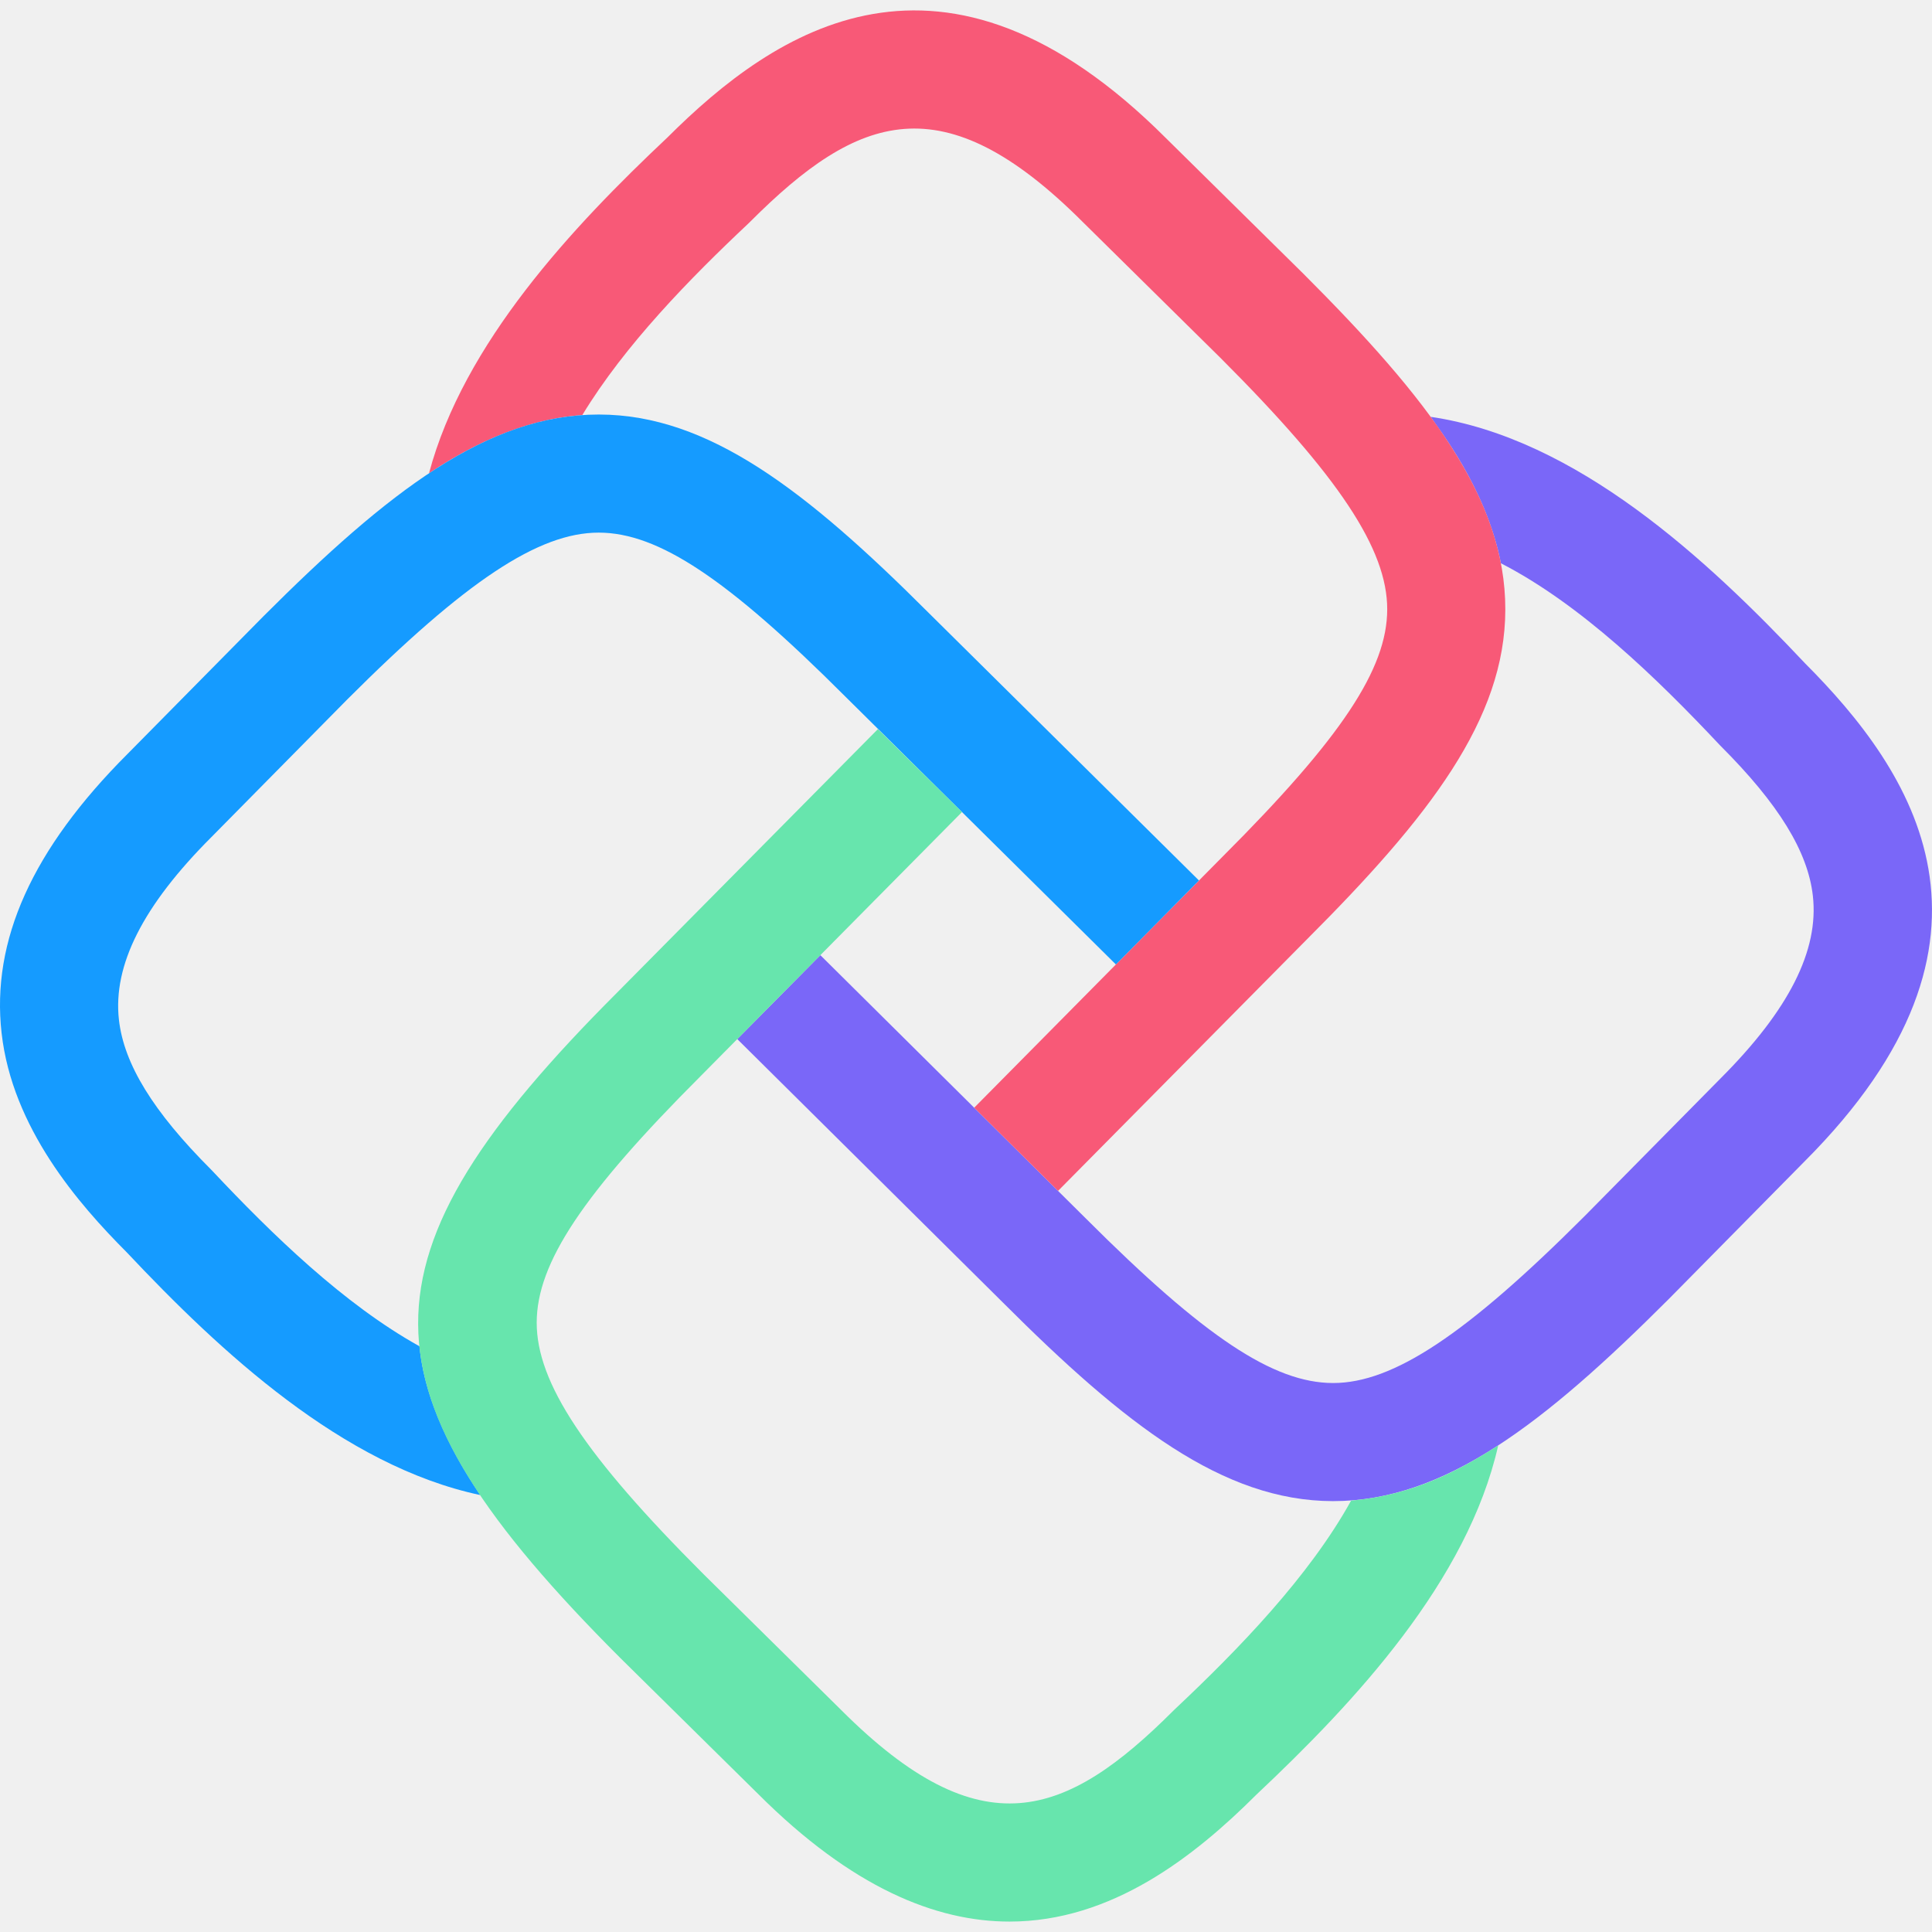
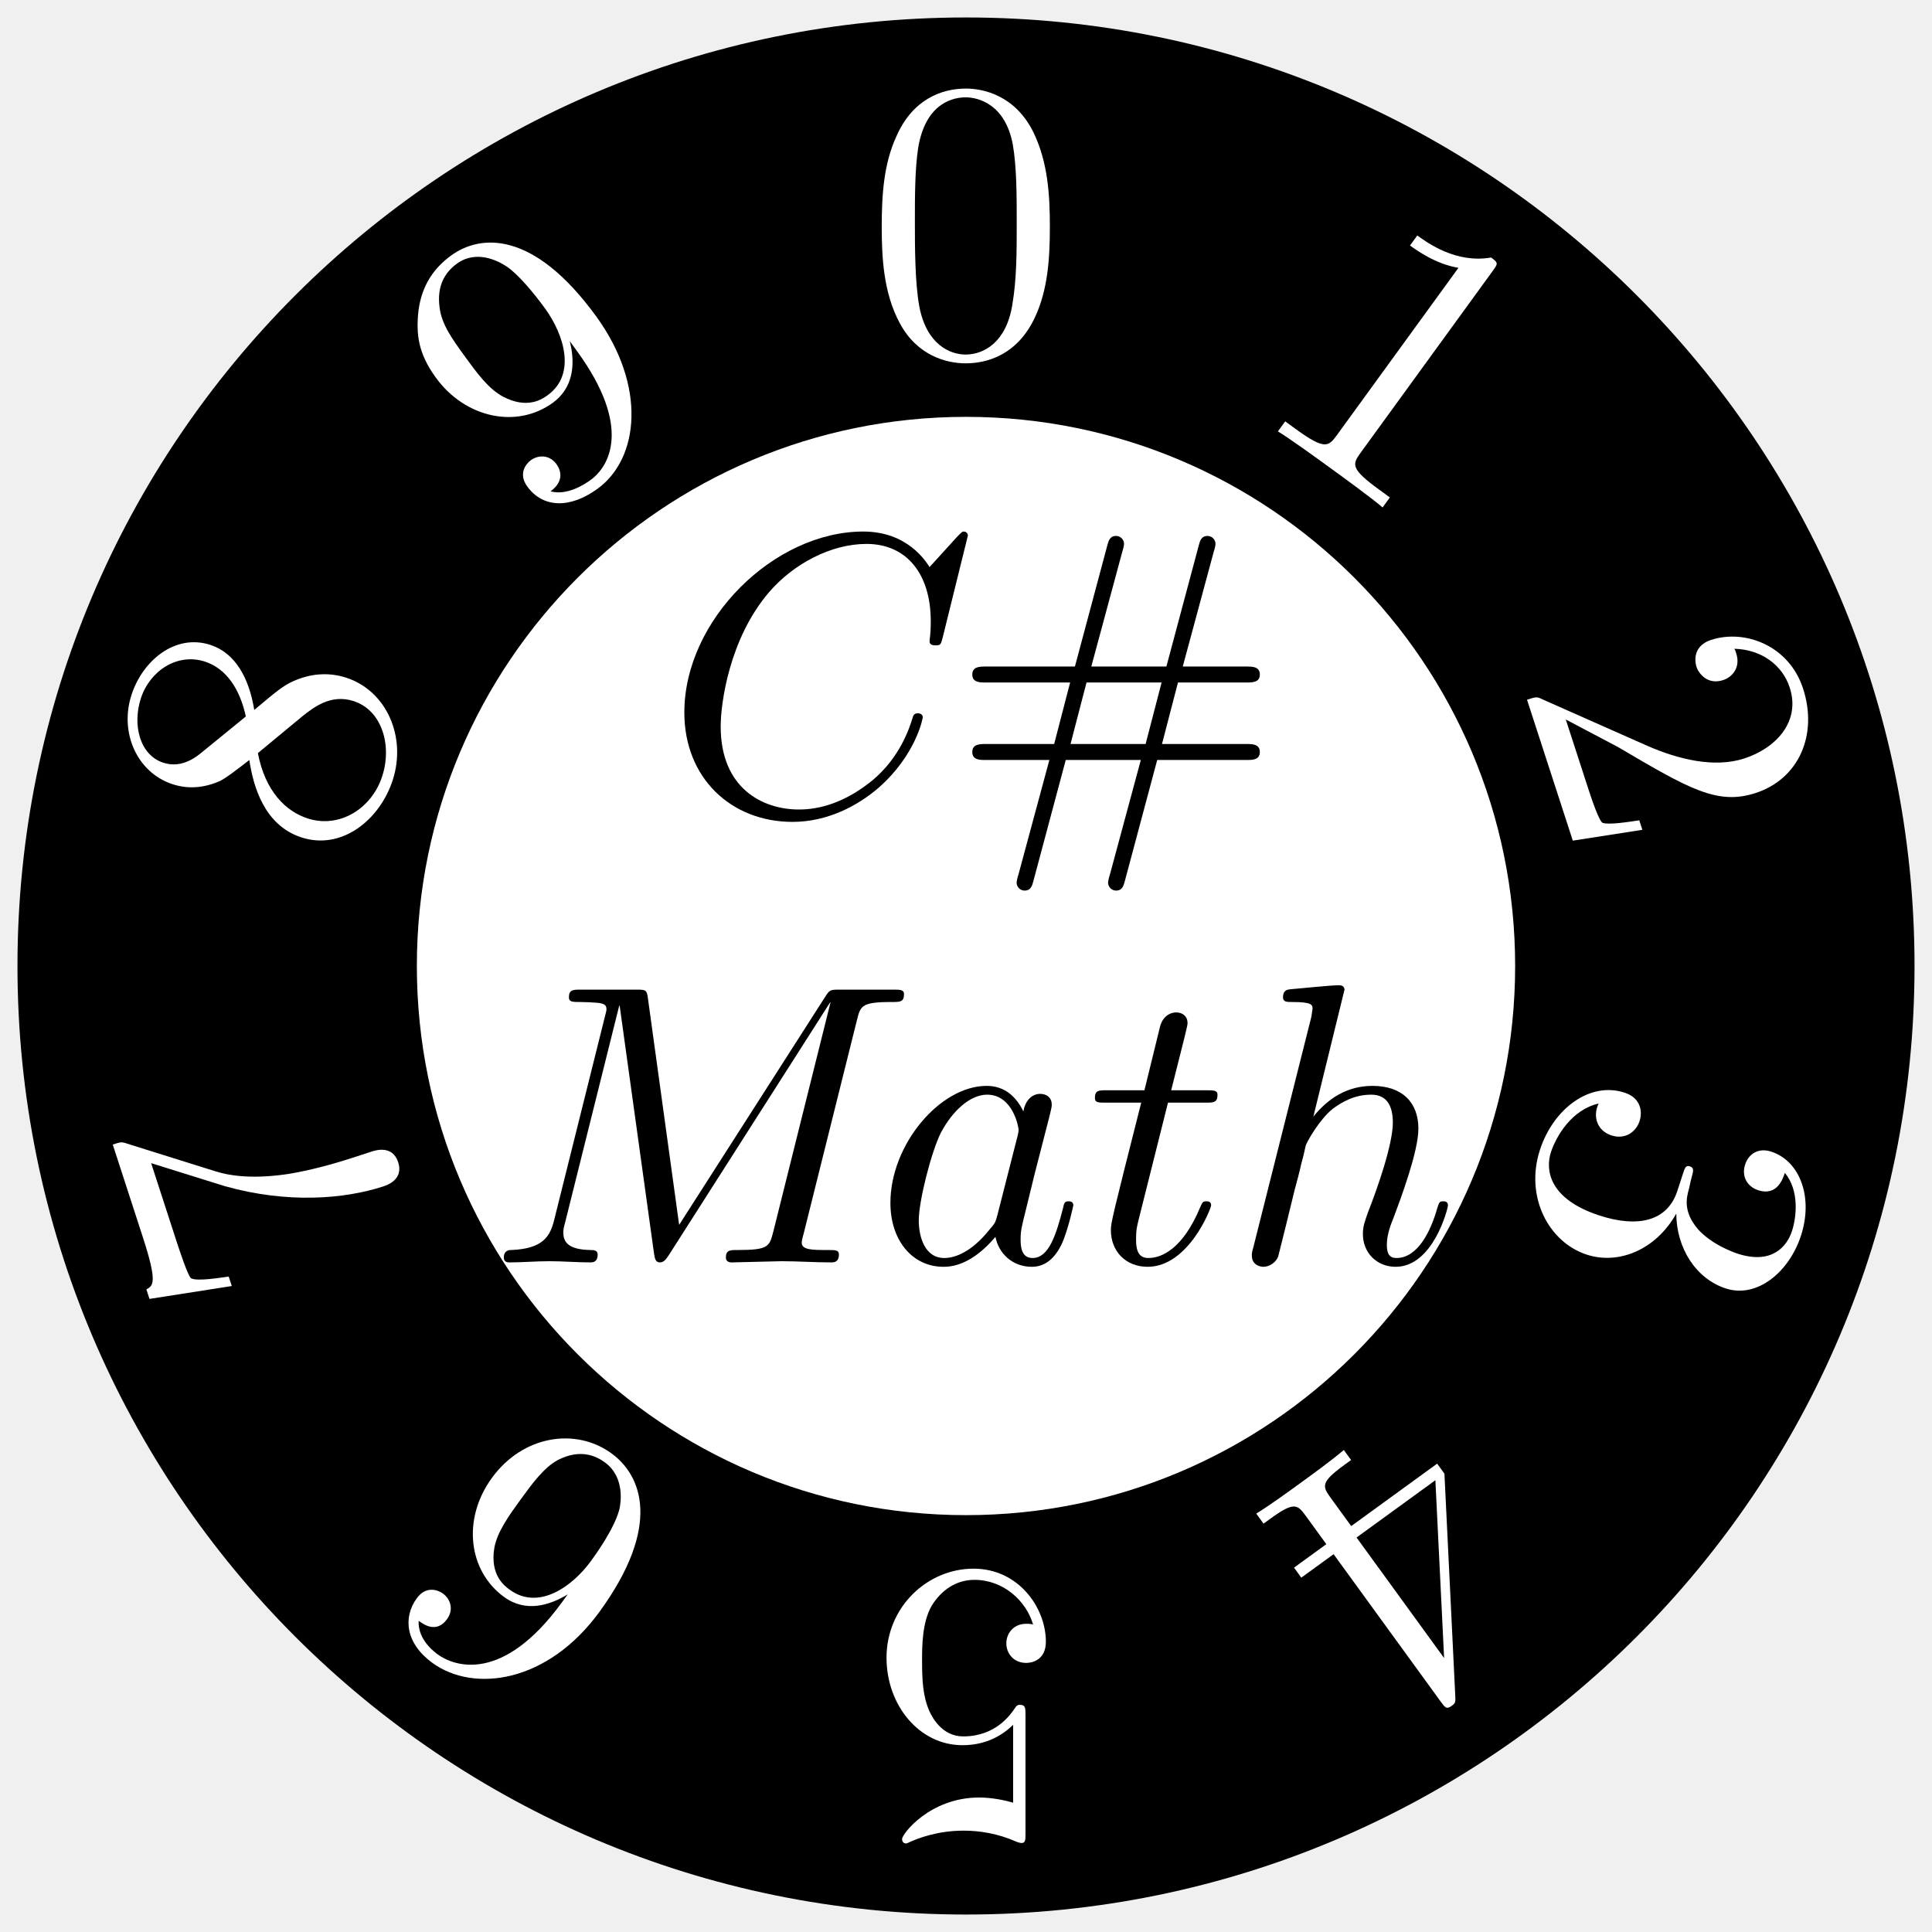
- <svg xmlns="http://www.w3.org/2000/svg" xmlns:xlink="http://www.w3.org/1999/xlink" width="450" height="450" viewBox="0 0 50.37 49.827" version="1.1" id="svg151">
-   <defs id="defs105">
-     <path id="aj28a0fd1a" d="M 1.738,0.156 3.927,2.323 2.347,3.919 0.101,1.81 Z" />
-     <path id="fdje57jgic" d="M 2.201,0.066 3.855,1.703 1.69,3.894 0.093,2.311 Z" />
-     <path id="6bg72xwlze" d="M 2.398,0.044 3.994,1.624 1.886,3.869 0.232,2.232 Z" />
-     <path id="eaqjnja8wg" d="M 1.736,0.023 3.981,2.132 2.344,3.786 0.156,1.619 Z" />
-   </defs>
-   <g fill="none" fill-rule="evenodd" id="g149" transform="translate(-2.9304427e-4,-1.6465461e-4)">
-     <g id="g147">
-       <g id="g145">
-         <path fill="#7a67f8" d="M 34.758,38.865 H 34.746 C 31.892,38.86 29.342,36.882 26.152,33.692 l -6.93,-6.873 2.166,-2.188 6.937,6.88 c 3.075,3.074 4.876,4.272 6.427,4.275 h 0.005 c 1.567,0 3.467,-1.262 6.558,-4.353 l 3.541,-3.587 c 1.784,-1.784 2.57,-3.34 2.408,-4.762 -0.13,-1.156 -0.894,-2.397 -2.401,-3.904 L 44.83,19.146 C 43.202,17.414 41.211,15.483 39.131,14.414 38.745,12.437 37.48,10.881 37.3,10.596 c 3.803,0.559 7.197,3.703 9.758,6.424 2.788,2.794 5.803,7.176 -0.018,12.996 l -3.54,3.588 c -3.251,3.25 -5.844,5.261 -8.742,5.261" id="path107" />
-         <path fill="#f85977" d="m 25.399,28.608 6.492,-6.562 c 3.076,-3.076 4.274,-4.877 4.276,-6.428 0.004,-1.567 -1.257,-3.469 -4.352,-6.563 L 28.228,5.515 C 24.58,1.867 22.369,2.699 19.561,5.507 L 19.528,5.54 c -1.54,1.448 -3.237,3.182 -4.346,5.01 -1.031,0.073 -2.361,0.424 -3.997,1.518 0.906,-3.397 3.737,-6.422 6.216,-8.755 2.794,-2.789 7.177,-5.804 12.997,0.017 l 3.588,3.54 c 3.255,3.256 5.266,5.851 5.26,8.754 -0.005,2.854 -1.982,5.404 -5.172,8.594 l -6.489,6.559 z" id="path109" />
-         <path fill="#159bff" d="M 12.522,38.707 C 8.939,37.946 5.746,34.972 3.308,32.382 2.035,31.106 0.321,29.13 0.042,26.663 c -0.274,-2.414 0.8,-4.795 3.283,-7.278 l 3.542,-3.588 c 3.25,-3.25 5.843,-5.261 8.74,-5.261 h 0.013 c 2.854,0.005 5.404,1.983 8.593,5.172 l 7.046,6.976 -2.165,2.19 -7.053,-6.983 c -3.076,-3.076 -4.876,-4.273 -6.427,-4.276 h -0.006 c -1.566,0 -3.466,1.261 -6.557,4.352 L 5.51,21.555 c -1.784,1.784 -2.57,3.34 -2.409,4.762 0.131,1.156 0.894,2.396 2.402,3.904 l 0.033,0.034 c 1.55,1.649 3.43,3.479 5.401,4.573 0.168,1.739 1.2,3.297 1.585,3.88" id="path111" />
-         <path fill="#67e5ad" d="m 26.32,49.827 c -1.925,0 -4.114,-0.886 -6.557,-3.33 l -3.588,-3.54 C 9.167,35.949 9.151,32.546 16.086,25.61 l 6.802,-6.872 2.193,2.162 -6.812,6.882 c -3.076,3.076 -4.273,4.877 -4.276,6.427 -0.003,1.568 1.258,3.47 4.352,6.563 l 3.588,3.541 c 3.646,3.647 5.858,2.816 8.666,0.008 l 0.034,-0.033 c 1.654,-1.555 3.5,-3.46 4.593,-5.437 1.661,-0.14 2.9,-0.841 3.835,-1.438 -0.8,3.537 -3.738,6.69 -6.302,9.102 -1.62,1.618 -3.777,3.312 -6.439,3.312" id="path113" />
-         <g transform="translate(21.154,18.577)" id="g120">
-           <mask id="8jptpqrneb" fill="#ffffff">
-             <use xlink:href="#aj28a0fd1a" id="use115" />
-           </mask>
-           <path d="M 0.101,1.81 1.738,0.156 3.927,2.323 2.347,3.919 Z" mask="url(#8jptpqrneb)" id="path118" />
-         </g>
-         <g transform="translate(27.404,20.981)" id="g127">
-           <mask id="b2iljpfwbd" fill="#ffffff">
-             <use xlink:href="#fdje57jgic" id="use122" />
-           </mask>
-           <path d="M 2.201,0.066 3.855,1.703 1.69,3.894 0.093,2.311 Z" mask="url(#b2iljpfwbd)" id="path125" />
-         </g>
-         <g transform="translate(18.99,24.587)" id="g134">
-           <mask id="gj70tyfpnf" fill="#ffffff">
-             <use xlink:href="#6bg72xwlze" id="use129" />
-           </mask>
-           <path d="M 1.886,3.869 0.232,2.232 2.398,0.044 3.994,1.624 Z" mask="url(#gj70tyfpnf)" id="path132" />
-         </g>
-         <g transform="translate(25.24,26.99)" id="g141">
-           <mask id="z7vhvduckh" fill="#ffffff">
-             <use xlink:href="#eaqjnja8wg" id="use136" />
-           </mask>
-           <path d="M 3.981,2.132 2.344,3.786 0.156,1.619 1.736,0.023 Z" mask="url(#z7vhvduckh)" id="path139" />
-         </g>
-       </g>
-     </g>
-   </g>
+ <svg xmlns="http://www.w3.org/2000/svg" width="258" height="258">
+   <ellipse cx="129" cy="129" rx="126.667" ry="126.667" />
+   <path fill="white" transform="matrix(1 0 -0 -1 115.667 47.3467)" d="M24.533 17.067C24.533 21.333 24.267 25.6 22.4 29.547C19.947 34.667 15.573 35.52 13.333 35.52C10.133 35.52 6.24 34.133 4.053 29.173C2.347 25.493 2.08 21.333 2.08 17.067C2.08 13.067 2.293 8.267 4.48 4.213C6.773 -0.107 10.667 -1.173 13.28 -1.173C16.16 -1.173 20.213 -0.053 22.56 5.013C24.267 8.693 24.533 12.853 24.533 17.067ZM20.107 17.707C20.107 13.707 20.107 10.08 19.52 6.667C18.72 1.6 15.68 0 13.28 0C11.2 0 8.053 1.333 7.093 6.453C6.507 9.653 6.507 14.56 6.507 17.707C6.507 21.12 6.507 24.64 6.933 27.52C7.947 33.867 11.947 34.347 13.28 34.347C15.04 34.347 18.56 33.387 19.573 28.107C20.107 25.12 20.107 21.067 20.107 17.707Z" />
+   <path fill="white" transform="matrix(0.809017 0.587785 0.587785 -0.809017 166.553 54.6293)" d="M22.347 0L22.347 1.653L20.64 1.653C15.84 1.653 15.68 2.24 15.68 4.213L15.68 34.133C15.68 35.413 15.68 35.52 14.453 35.52C11.147 32.107 6.453 32.107 4.747 32.107L4.747 30.453C5.813 30.453 8.96 30.453 11.733 31.84L11.733 4.213C11.733 2.293 11.573 1.653 6.773 1.653L5.067 1.653L5.067 0C6.933 0.16 11.573 0.16 13.707 0.16C15.84 0.16 20.48 0.16 22.347 0Z" />
+   <path fill="white" transform="matrix(0.309017 0.951057 0.951057 -0.309017 203.095 90.9057)" d="M23.947 9.28L22.613 9.28C22.347 7.68 21.973 5.333 21.44 4.533C21.067 4.107 17.547 4.107 16.373 4.107L6.773 4.107L12.427 9.6C20.747 16.96 23.947 19.84 23.947 25.173C23.947 31.253 19.147 35.52 12.64 35.52C6.613 35.52 2.667 30.613 2.667 25.867C2.667 22.88 5.333 22.88 5.493 22.88C6.4 22.88 8.267 23.52 8.267 25.707C8.267 27.093 7.307 28.48 5.44 28.48C5.013 28.48 4.907 28.48 4.747 28.427C5.973 31.893 8.853 33.867 11.947 33.867C16.8 33.867 19.093 29.547 19.093 25.173C19.093 20.907 16.427 16.693 13.493 13.387L3.253 1.973C2.667 1.387 2.667 1.28 2.667 0L22.453 0L23.947 9.28Z" />
+   <path fill="white" transform="matrix(-0.309017 0.951057 0.951057 0.309017 210.777 141.552)" d="M24.373 9.12C24.373 13.493 21.013 17.653 15.467 18.773C19.84 20.213 22.933 23.947 22.933 28.16C22.933 32.533 18.24 35.52 13.12 35.52C7.733 35.52 3.68 32.32 3.68 28.267C3.68 26.507 4.853 25.493 6.4 25.493C8.053 25.493 9.12 26.667 9.12 28.213C9.12 30.88 6.613 30.88 5.813 30.88C7.467 33.493 10.987 34.187 12.907 34.187C15.093 34.187 18.027 33.013 18.027 28.213C18.027 27.573 17.92 24.48 16.533 22.133C14.933 19.573 13.12 19.413 11.787 19.36C11.36 19.307 10.08 19.2 9.707 19.2C9.28 19.147 8.907 19.093 8.907 18.56C8.907 17.973 9.28 17.973 10.187 17.973L12.533 17.973C16.907 17.973 18.88 14.347 18.88 9.12C18.88 1.867 15.2 0.32 12.853 0.32C10.56 0.32 6.56 1.227 4.693 4.373C6.56 4.107 8.213 5.28 8.213 7.307C8.213 9.227 6.773 10.293 5.227 10.293C3.947 10.293 2.24 9.547 2.24 7.2C2.24 2.347 7.2 -1.173 13.013 -1.173C19.52 -1.173 24.373 3.68 24.373 9.12Z" />
+   <path fill="white" transform="matrix(-0.809017 0.587785 0.587785 0.809017 187.954 187.459)" d="M25.12 8.8L25.12 10.453L19.787 10.453L19.787 34.72C19.787 35.787 19.787 36.107 18.933 36.107C18.453 36.107 18.293 36.107 17.867 35.467L1.493 10.453L1.493 8.8L15.68 8.8L15.68 4.16C15.68 2.24 15.573 1.653 11.627 1.653L10.507 1.653L10.507 0C12.693 0.16 15.467 0.16 17.707 0.16C19.947 0.16 22.773 0.16 24.96 0L24.96 1.653L23.84 1.653C19.893 1.653 19.787 2.24 19.787 4.16L19.787 8.8L25.12 8.8ZM16 10.453L2.987 10.453L16 30.347L16 10.453Z" />
+   <path fill="white" transform="matrix(-1 5.96046e-08 5.96046e-08 1 142.333 210.653)" d="M23.947 10.72C23.947 17.067 19.573 22.4 13.813 22.4C11.253 22.4 8.96 21.547 7.04 19.68L7.04 30.08C8.107 29.76 9.867 29.387 11.573 29.387C18.133 29.387 21.867 34.24 21.867 34.933C21.867 35.253 21.707 35.52 21.333 35.52C21.333 35.52 21.173 35.52 20.907 35.36C19.84 34.88 17.227 33.813 13.653 33.813C11.52 33.813 9.067 34.187 6.56 35.307C6.133 35.467 5.92 35.467 5.92 35.467C5.387 35.467 5.387 35.04 5.387 34.187L5.387 18.4C5.387 17.44 5.387 17.013 6.133 17.013C6.507 17.013 6.613 17.173 6.827 17.493C7.413 18.347 9.387 21.227 13.707 21.227C16.48 21.227 17.813 18.773 18.24 17.813C19.093 15.84 19.2 13.76 19.2 11.093C19.2 9.227 19.2 6.027 17.92 3.787C16.64 1.707 14.667 0.32 12.213 0.32C8.32 0.32 5.28 3.147 4.373 6.293C4.533 6.24 4.693 6.187 5.28 6.187C7.04 6.187 7.947 7.52 7.947 8.8C7.947 10.08 7.04 11.413 5.28 11.413C4.533 11.413 2.667 11.04 2.667 8.587C2.667 4 6.347 -1.173 12.32 -1.173C18.507 -1.173 23.947 3.947 23.947 10.72Z" />
+   <path fill="white" transform="matrix(-0.809017 -0.587785 -0.587785 0.809017 91.7923 202.896)" d="M24.373 10.88C24.373 17.653 19.627 22.773 13.707 22.773C10.08 22.773 8.107 20.053 7.04 17.493L7.04 18.773C7.04 32.267 13.653 34.187 16.373 34.187C17.653 34.187 19.893 33.867 21.067 32.053C20.267 32.053 18.133 32.053 18.133 29.653C18.133 28 19.413 27.2 20.587 27.2C21.44 27.2 23.04 27.68 23.04 29.76C23.04 32.96 20.693 35.52 16.267 35.52C9.44 35.52 2.24 28.64 2.24 16.853C2.24 2.613 8.427 -1.173 13.387 -1.173C19.307 -1.173 24.373 3.84 24.373 10.88ZM19.573 10.933C19.573 8.373 19.573 5.707 18.667 3.787C17.067 0.587 14.613 0.32 13.387 0.32C10.027 0.32 8.427 3.52 8.107 4.32C7.147 6.827 7.147 11.093 7.147 12.053C7.147 16.213 8.853 21.547 13.653 21.547C14.507 21.547 16.96 21.547 18.613 18.24C19.573 16.267 19.573 13.547 19.573 10.933Z" />
+   <path fill="white" transform="matrix(-0.309017 -0.951057 -0.951057 0.309017 55.7169 166.831)" d="M25.867 34.347L12.907 34.347C6.4 34.347 6.293 35.04 6.08 36.053L4.747 36.053L2.987 25.067L4.32 25.067C4.48 25.92 4.96 29.28 5.653 29.92C6.027 30.24 10.187 30.24 10.88 30.24L21.92 30.24L15.947 21.813C11.147 14.613 9.387 7.2 9.387 1.76C9.387 1.227 9.387 -1.173 11.84 -1.173C14.293 -1.173 14.293 1.227 14.293 1.76L14.293 4.48C14.293 7.413 14.453 10.347 14.88 13.227C15.093 14.453 15.84 19.04 18.187 22.347L25.387 32.48C25.867 33.12 25.867 33.227 25.867 34.347Z" />
+   <path fill="white" transform="matrix(0.309017 -0.951057 -0.951057 -0.309017 47.2228 116.448)" d="M24.373 8.96C24.373 10.88 23.787 13.28 21.76 15.52C20.747 16.64 19.893 17.173 16.48 19.307C20.32 21.28 22.933 24.053 22.933 27.573C22.933 32.48 18.187 35.52 13.333 35.52C8 35.52 3.68 31.573 3.68 26.613C3.68 25.653 3.787 23.253 6.027 20.747C6.613 20.107 8.587 18.773 9.92 17.867C6.827 16.32 2.24 13.333 2.24 8.053C2.24 2.4 7.68 -1.173 13.28 -1.173C19.307 -1.173 24.373 3.253 24.373 8.96ZM20.587 27.573C20.587 24.533 18.507 21.973 15.307 20.107L8.693 24.373C6.24 25.973 6.027 27.787 6.027 28.693C6.027 31.947 9.493 34.187 13.28 34.187C17.173 34.187 20.587 31.413 20.587 27.573ZM21.707 7.04C21.707 3.093 17.707 0.32 13.333 0.32C8.747 0.32 4.907 3.627 4.907 8.053C4.907 11.147 6.613 14.56 11.147 17.067L17.707 12.907C19.2 11.893 21.707 10.293 21.707 7.04Z" />
+   <path fill="white" transform="matrix(0.809017 -0.587785 -0.587785 -0.809017 70.2185 70.7782)" d="M24.373 17.547C24.373 31.893 18.24 35.52 13.493 35.52C10.56 35.52 7.947 34.56 5.653 32.16C3.467 29.76 2.24 27.52 2.24 23.52C2.24 16.853 6.933 11.627 12.907 11.627C16.16 11.627 18.347 13.867 19.573 16.96L19.573 15.253C19.573 2.773 14.027 0.32 10.933 0.32C10.027 0.32 7.147 0.427 5.707 2.24C8.053 2.24 8.48 3.787 8.48 4.693C8.48 6.347 7.2 7.147 6.027 7.147C5.173 7.147 3.573 6.667 3.573 4.587C3.573 1.013 6.453 -1.173 10.987 -1.173C17.867 -1.173 24.373 6.08 24.373 17.547ZM19.467 22.453C19.467 18.027 17.653 12.853 12.96 12.853C12.107 12.853 9.653 12.853 8 16.213C7.04 18.187 7.04 20.853 7.04 23.467C7.04 26.347 7.04 28.853 8.16 30.827C9.6 33.493 11.627 34.187 13.493 34.187C15.947 34.187 17.707 32.373 18.613 29.973C19.253 28.267 19.467 24.907 19.467 22.453Z" />
+   <ellipse fill="white" transform="matrix(1 -8.9407e-08 8.9407e-08 1 -3.05176e-05 -3.42429e-05)" cx="129" cy="129" rx="73.333" ry="73.333" />
+   <path transform="matrix(1 -8.9407e-08 -8.9407e-08 -1 88.72 108.582)" d="M40.533 37.067C40.533 37.227 40.427 37.6 39.947 37.6C39.787 37.6 39.733 37.547 39.147 36.96L35.413 32.853C34.933 33.6 32.48 37.6 26.56 37.6C14.667 37.6 2.667 25.813 2.667 13.44C2.667 4.64 8.96 -1.173 17.12 -1.173C21.76 -1.173 25.813 0.96 28.64 3.413C33.6 7.787 34.507 12.64 34.507 12.8C34.507 13.333 33.867 13.333 33.867 13.333C33.547 13.333 33.28 13.227 33.173 12.8C32.693 11.253 31.467 7.467 27.787 4.373C24.107 1.387 20.747 0.48 17.973 0.48C13.173 0.48 7.52 3.253 7.52 11.573C7.52 14.613 8.64 23.253 13.973 29.493C17.227 33.28 22.24 35.947 26.987 35.947C32.427 35.947 35.573 31.84 35.573 25.653C35.573 23.52 35.413 23.467 35.413 22.933C35.413 22.4 36 22.4 36.213 22.4C36.907 22.4 36.907 22.507 37.173 23.467L40.533 37.067Z" />
+   <path transform="matrix(1 -8.9407e-08 -8.9407e-08 -1 126.853 108.582)" d="M41.387 8.16C41.387 9.227 40.373 9.227 39.573 9.227L28.32 9.227L30.453 17.44L39.573 17.44C40.373 17.44 41.387 17.44 41.387 18.507C41.387 19.573 40.373 19.573 39.627 19.573L31.093 19.573L35.253 34.987C35.307 35.093 35.467 35.733 35.467 35.947C35.467 36.533 34.987 37.013 34.4 37.013C33.547 37.013 33.387 36.32 33.227 35.733L28.907 19.573L18.88 19.573L23.04 34.987C23.093 35.093 23.253 35.733 23.253 35.947C23.253 36.533 22.773 37.013 22.187 37.013C21.333 37.013 21.173 36.32 21.013 35.733L16.693 19.573L4.747 19.573C4 19.573 2.987 19.573 2.987 18.507C2.987 17.44 4 17.44 4.8 17.44L16.053 17.44L13.92 9.227L4.8 9.227C4 9.227 2.987 9.227 2.987 8.16C2.987 7.093 4 7.093 4.747 7.093L13.28 7.093L9.12 -8.32C9.067 -8.427 8.907 -9.067 8.907 -9.28C8.907 -9.867 9.387 -10.347 9.973 -10.347C10.827 -10.347 10.987 -9.653 11.147 -9.067L15.467 7.093L25.493 7.093L21.333 -8.32C21.28 -8.427 21.12 -9.067 21.12 -9.28C21.12 -9.867 21.6 -10.347 22.187 -10.347C23.04 -10.347 23.2 -9.653 23.36 -9.067L27.68 7.093L39.627 7.093C40.373 7.093 41.387 7.093 41.387 8.16ZM28.267 17.44L26.133 9.227L16.107 9.227L18.24 17.44L28.267 17.44Z" />
+   <path transform="matrix(1 -8.9407e-08 -8.9407e-08 -1 65.04 168.582)" d="M55.68 35.84C55.68 36.427 55.147 36.427 54.24 36.427L47.2 36.427C45.813 36.427 45.76 36.427 45.12 35.413L25.653 5.013L21.493 35.2C21.333 36.427 21.227 36.427 19.84 36.427L12.533 36.427C11.52 36.427 10.933 36.427 10.933 35.413C10.933 34.773 11.413 34.773 12.48 34.773C13.173 34.773 14.133 34.72 14.773 34.667C15.627 34.56 15.947 34.4 15.947 33.813C15.947 33.6 15.893 33.44 15.733 32.8L8.96 5.653C8.427 3.52 7.52 1.813 3.2 1.653C2.933 1.653 2.24 1.6 2.24 0.64C2.24 0.16 2.56 0 2.987 0C4.693 0 6.56 0.16 8.32 0.16C10.133 0.16 12.053 0 13.813 0C14.08 0 14.773 0 14.773 1.067C14.773 1.653 14.187 1.653 13.813 1.653C10.773 1.707 10.187 2.773 10.187 4C10.187 4.373 10.24 4.64 10.4 5.227L17.653 34.293L17.707 34.293L22.293 1.227C22.4 0.587 22.453 0 23.093 0C23.68 0 24 0.587 24.267 0.96L45.813 34.72L45.867 34.72L38.24 4.16C37.707 2.08 37.6 1.653 33.387 1.653C32.48 1.653 31.893 1.653 31.893 0.64C31.893 0 32.533 0 32.693 0L39.307 0.16C41.493 0.16 43.787 0 45.973 0C46.293 0 46.987 0 46.987 1.067C46.987 1.653 46.507 1.653 45.493 1.653C43.52 1.653 42.027 1.653 42.027 2.613C42.027 2.827 42.027 2.933 42.293 3.893L49.387 32.32C49.867 34.24 49.973 34.773 53.973 34.773C55.2 34.773 55.68 34.773 55.68 35.84Z" />
+   <path transform="matrix(1 -8.9407e-08 -8.9407e-08 -1 116.773 168.582)" d="M26.56 7.627C26.56 8.16 26.08 8.16 25.92 8.16C25.387 8.16 25.333 7.947 25.173 7.2C24.267 3.733 23.307 0.587 21.12 0.587C19.68 0.587 19.52 1.973 19.52 3.04C19.52 4.213 19.627 4.64 20.213 6.987L21.387 11.787L23.307 19.253C23.68 20.747 23.68 20.853 23.68 21.067C23.68 21.973 23.04 22.507 22.133 22.507C20.853 22.507 20.053 21.333 19.893 20.16C18.933 22.133 17.387 23.573 14.987 23.573C8.747 23.573 2.133 15.733 2.133 7.947C2.133 2.933 5.067 -0.587 9.227 -0.587C10.293 -0.587 12.96 -0.373 16.16 3.413C16.587 1.173 18.453 -0.587 21.013 -0.587C22.88 -0.587 24.107 0.64 24.96 2.347C25.867 4.267 26.56 7.627 26.56 7.627ZM19.253 17.707C19.253 17.387 19.147 17.067 19.093 16.8L16.427 6.347C16.16 5.387 16.16 5.28 15.36 4.373C13.013 1.44 10.827 0.587 9.333 0.587C6.667 0.587 5.92 3.52 5.92 5.6C5.92 8.267 7.627 14.827 8.853 17.28C10.507 20.427 12.907 22.4 15.04 22.4C18.507 22.4 19.253 18.027 19.253 17.707Z" />
+   <path transform="matrix(1 -8.9407e-08 -8.9407e-08 -1 144.987 168.582)" d="M17.6 22.4C17.6 22.987 17.067 22.987 16.107 22.987L11.413 22.987C13.333 30.56 13.6 31.627 13.6 31.947C13.6 32.853 12.96 33.387 12.053 33.387C11.893 33.387 10.4 33.333 9.92 31.467L7.84 22.987L2.827 22.987C1.76 22.987 1.227 22.987 1.227 21.973C1.227 21.333 1.653 21.333 2.72 21.333L7.413 21.333C3.573 6.187 3.36 5.28 3.36 4.32C3.36 1.44 5.387 -0.587 8.267 -0.587C13.707 -0.587 16.747 7.2 16.747 7.627C16.747 8.16 16.32 8.16 16.107 8.16C15.627 8.16 15.573 8 15.307 7.413C13.013 1.867 10.187 0.587 8.373 0.587C7.253 0.587 6.72 1.28 6.72 3.04C6.72 4.32 6.827 4.693 7.04 5.6L10.987 21.333L16 21.333C17.067 21.333 17.6 21.333 17.6 22.4Z" />
+   <path transform="matrix(1 -8.9407e-08 -8.9407e-08 -1 164.24 168.582)" d="M29.12 7.627C29.12 8.16 28.64 8.16 28.48 8.16C27.947 8.16 27.947 8 27.68 7.2C26.88 4.373 25.173 0.587 22.24 0.587C21.333 0.587 20.96 1.12 20.96 2.347C20.96 3.68 21.44 4.96 21.92 6.133C22.773 8.427 25.173 14.773 25.173 17.867C25.173 21.333 23.04 23.573 19.04 23.573C15.68 23.573 13.12 21.92 11.147 19.467L15.307 36.427C15.307 36.427 15.307 37.013 14.613 37.013C13.387 37.013 9.493 36.587 8.107 36.48C7.68 36.427 7.093 36.373 7.093 35.413C7.093 34.773 7.573 34.773 8.373 34.773C10.933 34.773 11.04 34.4 11.04 33.867L10.88 32.8L3.147 2.08C2.933 1.333 2.933 1.227 2.933 0.907C2.933 -0.32 4 -0.587 4.48 -0.587C5.333 -0.587 6.187 0.053 6.453 0.8L7.467 4.853L8.64 9.653C8.96 10.827 9.28 12 9.547 13.227C9.653 13.547 10.08 15.307 10.133 15.627C10.293 16.107 11.947 19.093 13.76 20.533C14.933 21.387 16.587 22.4 18.88 22.4C21.173 22.4 21.76 20.587 21.76 18.667C21.76 15.787 19.733 9.973 18.453 6.72C18.027 5.493 17.76 4.853 17.76 3.787C17.76 1.28 19.627 -0.587 22.133 -0.587C27.147 -0.587 29.12 7.2 29.12 7.627Z" />
</svg>
